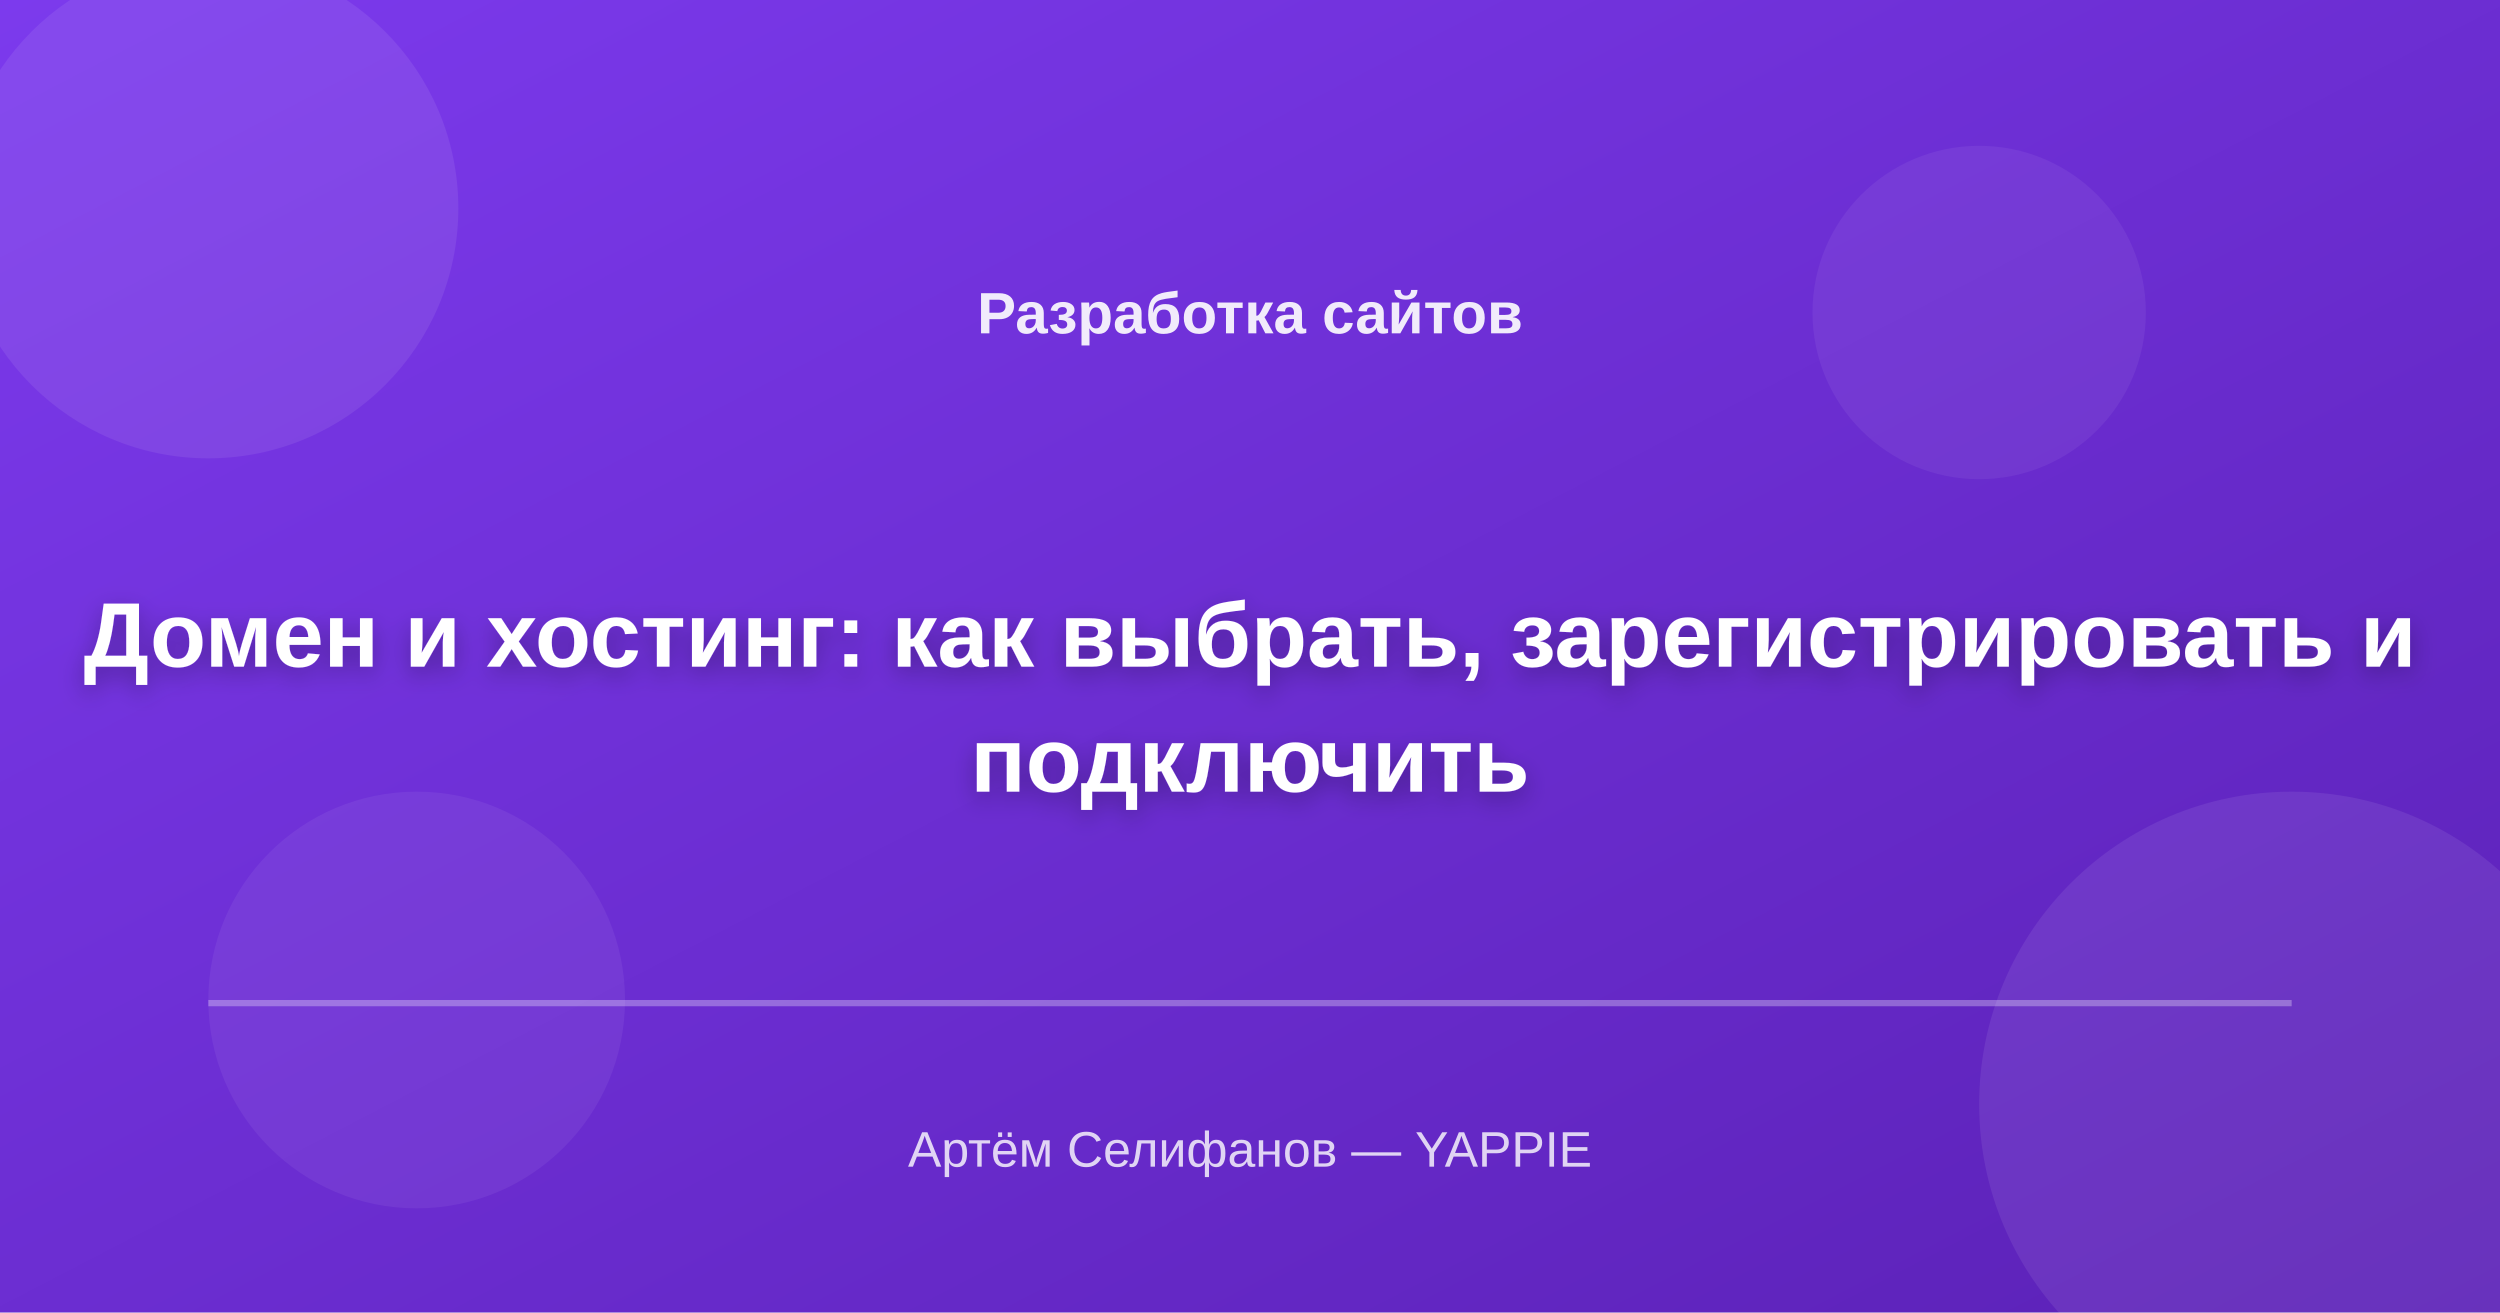
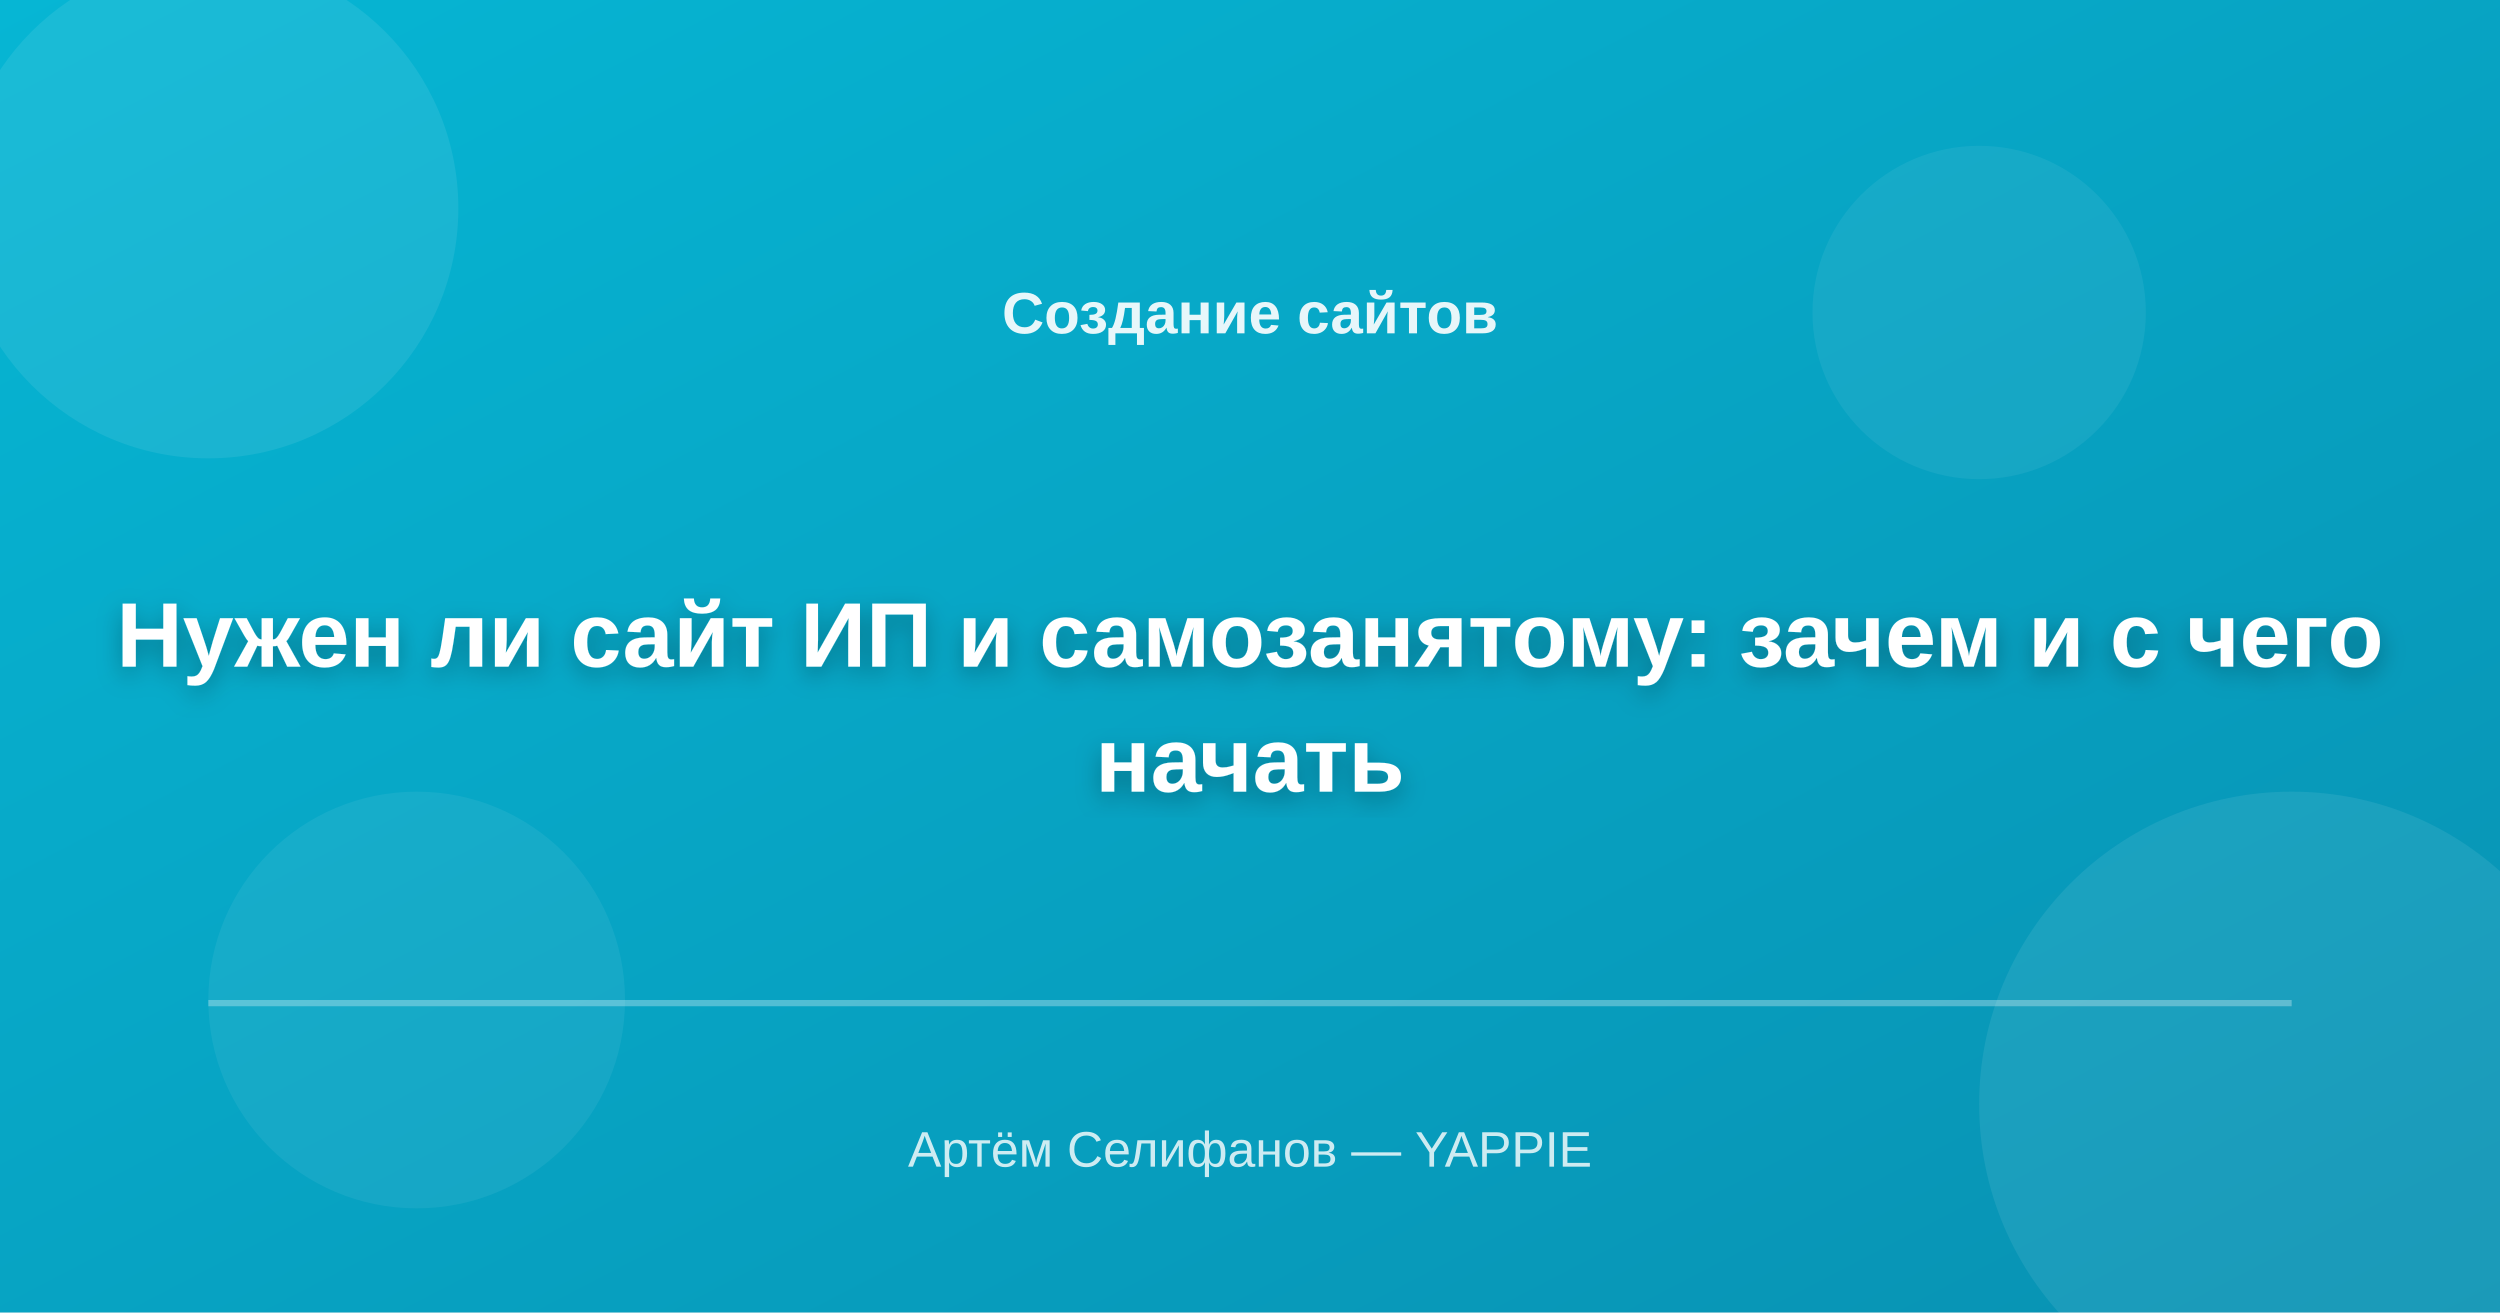
<svg xmlns="http://www.w3.org/2000/svg" width="1200" height="630">
  <defs>
    <linearGradient id="grad" x1="0%" y1="0%" x2="100%" y2="100%">
-       <stop offset="0%" style="stop-color:#7c3aed;stop-opacity:1" />
-       <stop offset="100%" style="stop-color:#5b21b6;stop-opacity:1" />
+       <stop offset="0%" style="stop-color:#06b6d4;stop-opacity:1" />
+       <stop offset="100%" style="stop-color:#0891b2;stop-opacity:1" />
    </linearGradient>
    <filter id="shadow" x="-50%" y="-50%" width="200%" height="200%">
      <feDropShadow dx="0" dy="4" stdDeviation="6" flood-opacity="0.3" />
    </filter>
  </defs>
  <rect width="1200" height="630" fill="url(#grad)" />
  <circle cx="100" cy="100" r="120" fill="white" opacity="0.08" />
  <circle cx="1100" cy="530" r="150" fill="white" opacity="0.08" />
  <circle cx="950" cy="150" r="80" fill="white" opacity="0.06" />
  <circle cx="200" cy="480" r="100" fill="white" opacity="0.06" />
  <rect x="100" y="480" width="1000" height="3" fill="white" opacity="0.3" />
  <text x="600" y="160" font-family="Arial, Helvetica, sans-serif" font-size="28" font-weight="600" fill="white" text-anchor="middle" opacity="0.9">
-     Разработка сайтов
+     Создание сайтов
  </text>
  <text x="600" y="320" font-family="Arial, Helvetica, sans-serif" font-size="44" font-weight="bold" fill="white" text-anchor="middle" filter="url(#shadow)">
-     Домен и хостинг: как выбрать, зарегистрировать и
+     Нужен ли сайт ИП и самозанятому: зачем и с чего
  </text>
  <text x="600" y="380" font-family="Arial, Helvetica, sans-serif" font-size="44" font-weight="bold" fill="white" text-anchor="middle" filter="url(#shadow)">
-     подключить
+     начать
  </text>
  <text x="600" y="560" font-family="Arial, Helvetica, sans-serif" font-size="24" fill="white" text-anchor="middle" opacity="0.8">
    Артём Селифанов — YAPPIE
  </text>
</svg>
